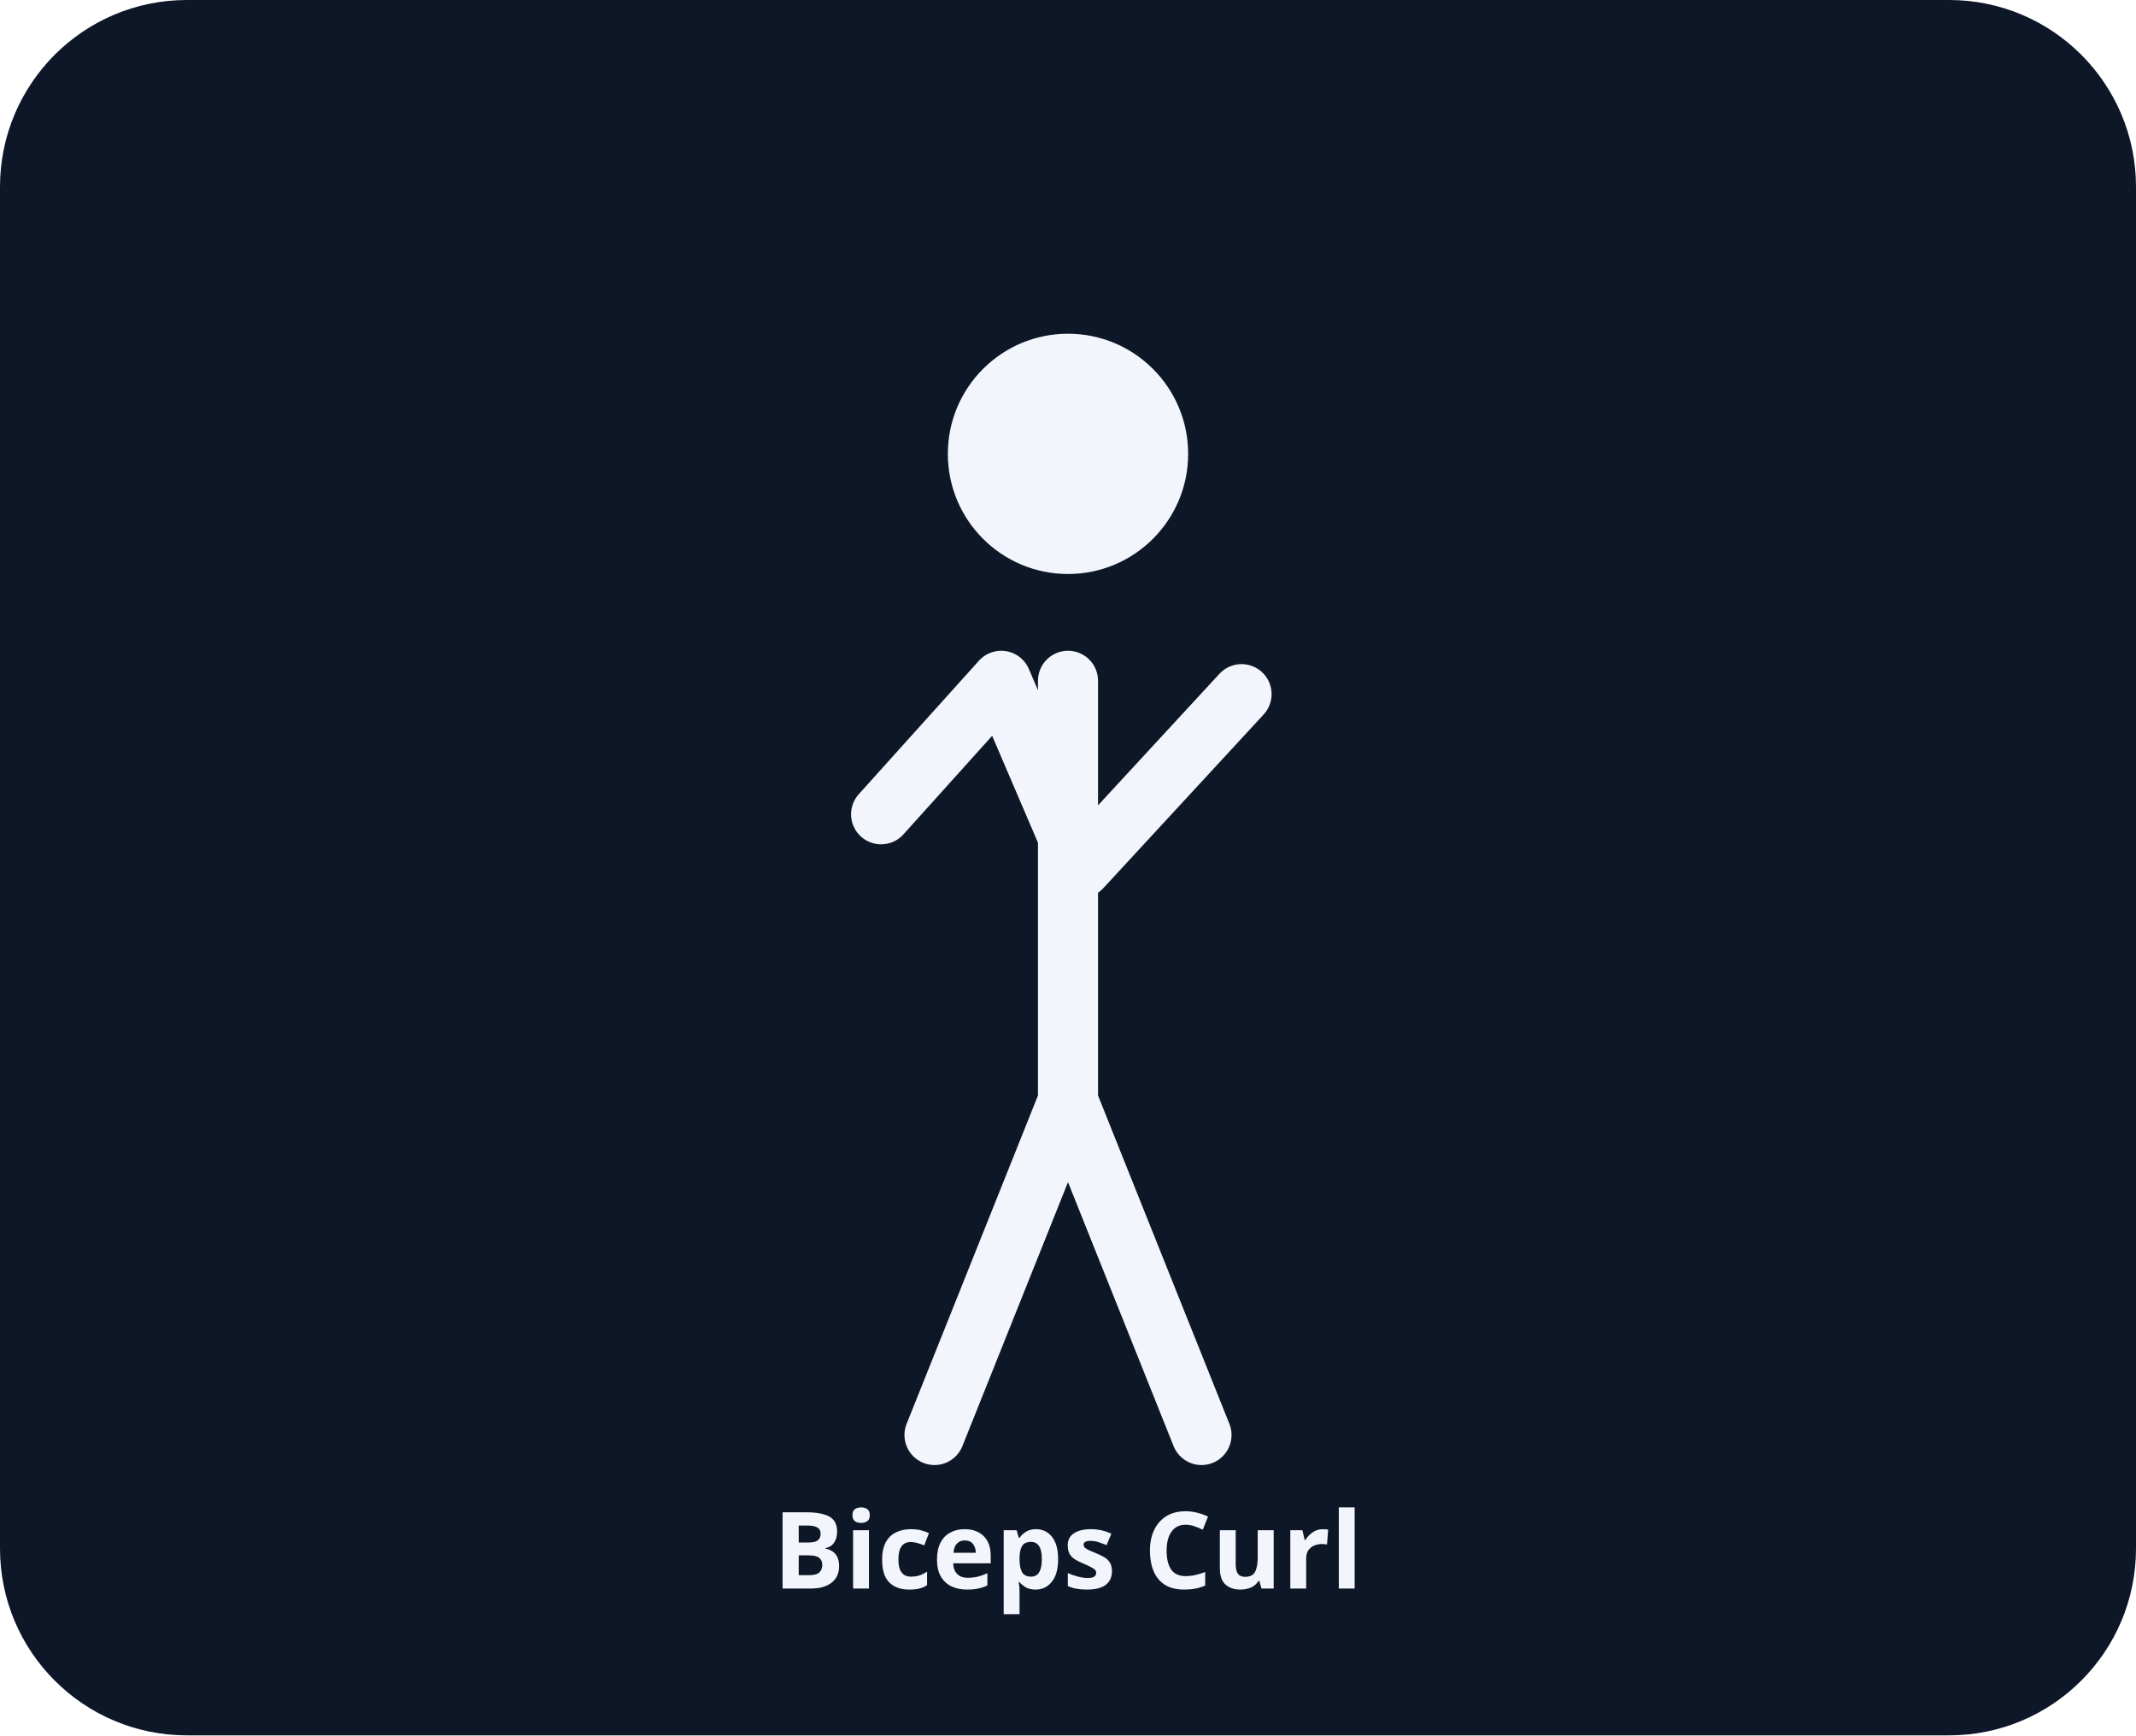
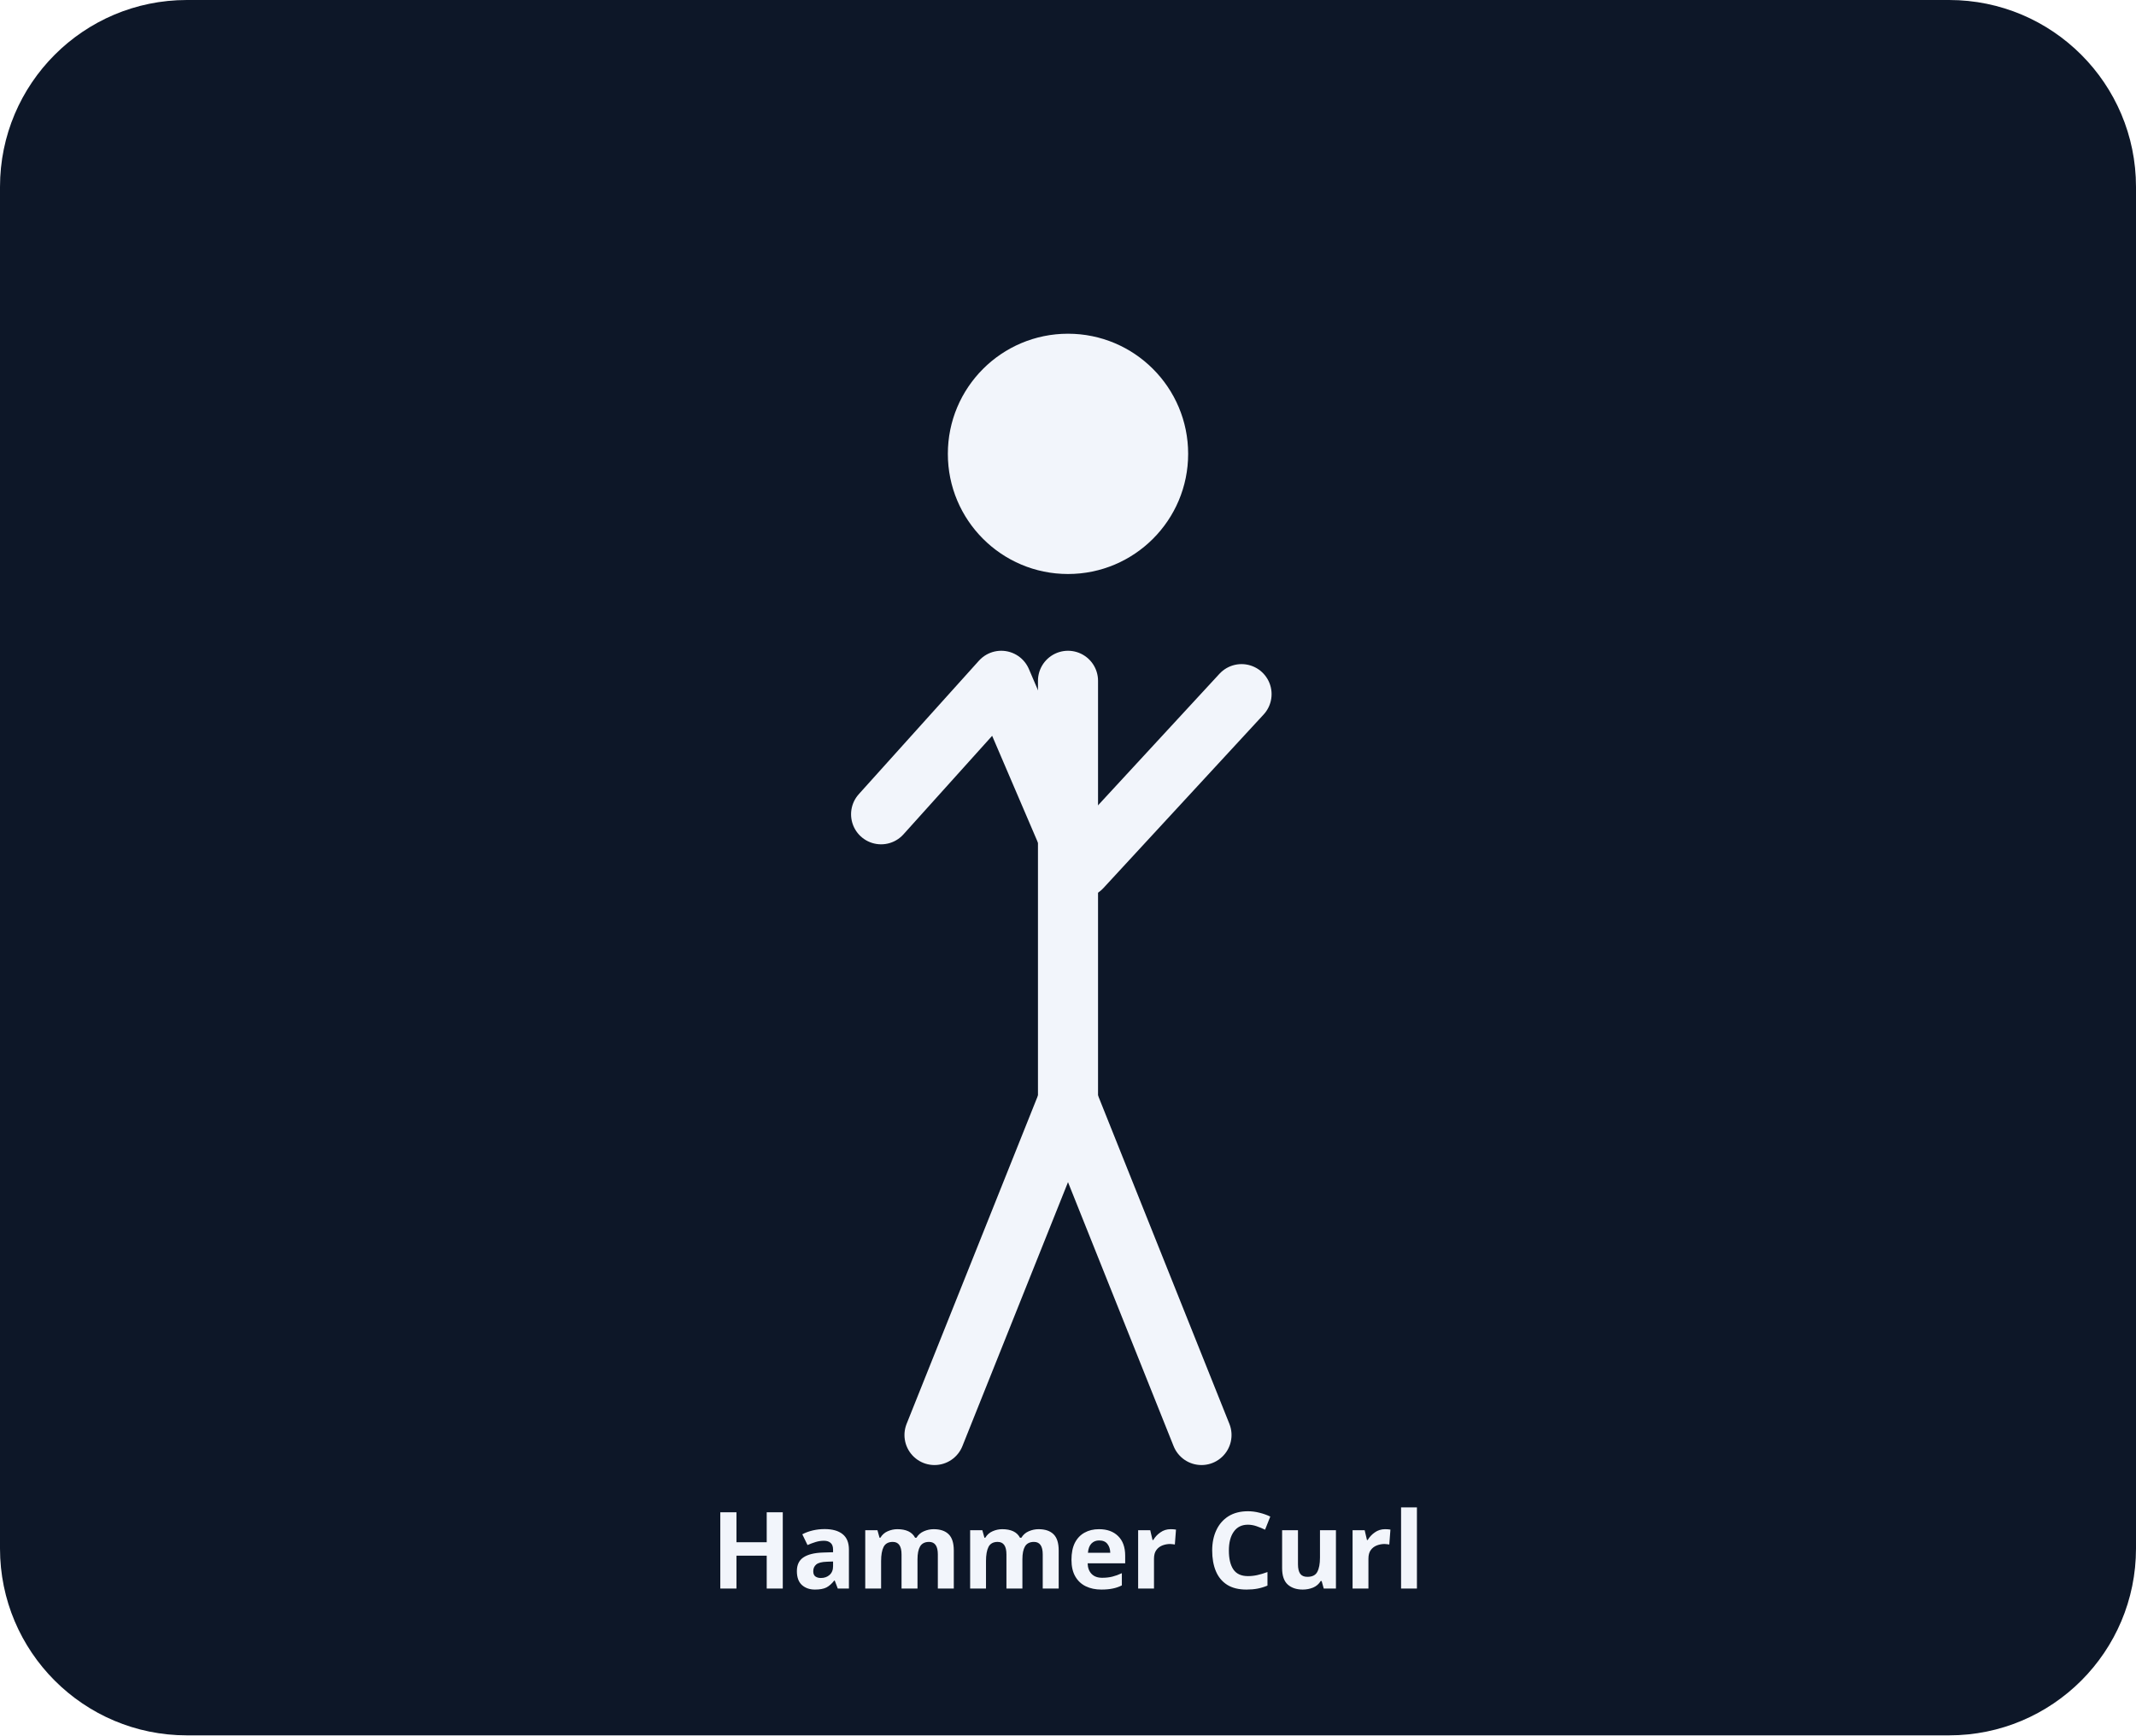
- <svg xmlns="http://www.w3.org/2000/svg" viewBox="0 0 320 260" role="img" aria-label="Biceps Curl">
+ <svg xmlns="http://www.w3.org/2000/svg" viewBox="0 0 320 260" role="img" aria-label="Hammer Curl">
  <rect width="320" height="260" rx="28" fill="#0d1728" />
  <g transform="translate(110 10)" fill="none" stroke="#f2f5fb" stroke-width="9" stroke-linecap="round" stroke-linejoin="round">
    <circle cx="50" cy="58" r="18" fill="#f2f5fb" stroke="none" />
    <polyline points="50,92 50,155" />
    <polyline points="22,112 40,92 52,120 76,94" />
    <polyline points="50,155 30,205" />
    <polyline points="50,155 70,205" />
  </g>
-   <text x="160" y="238" text-anchor="middle" fill="#f2f5fb" font-family="system-ui, sans-serif" font-size="16" font-weight="700">Biceps Curl</text>
+   <text x="160" y="238" text-anchor="middle" fill="#f2f5fb" font-family="system-ui, sans-serif" font-size="16" font-weight="700">Hammer Curl</text>
</svg>
